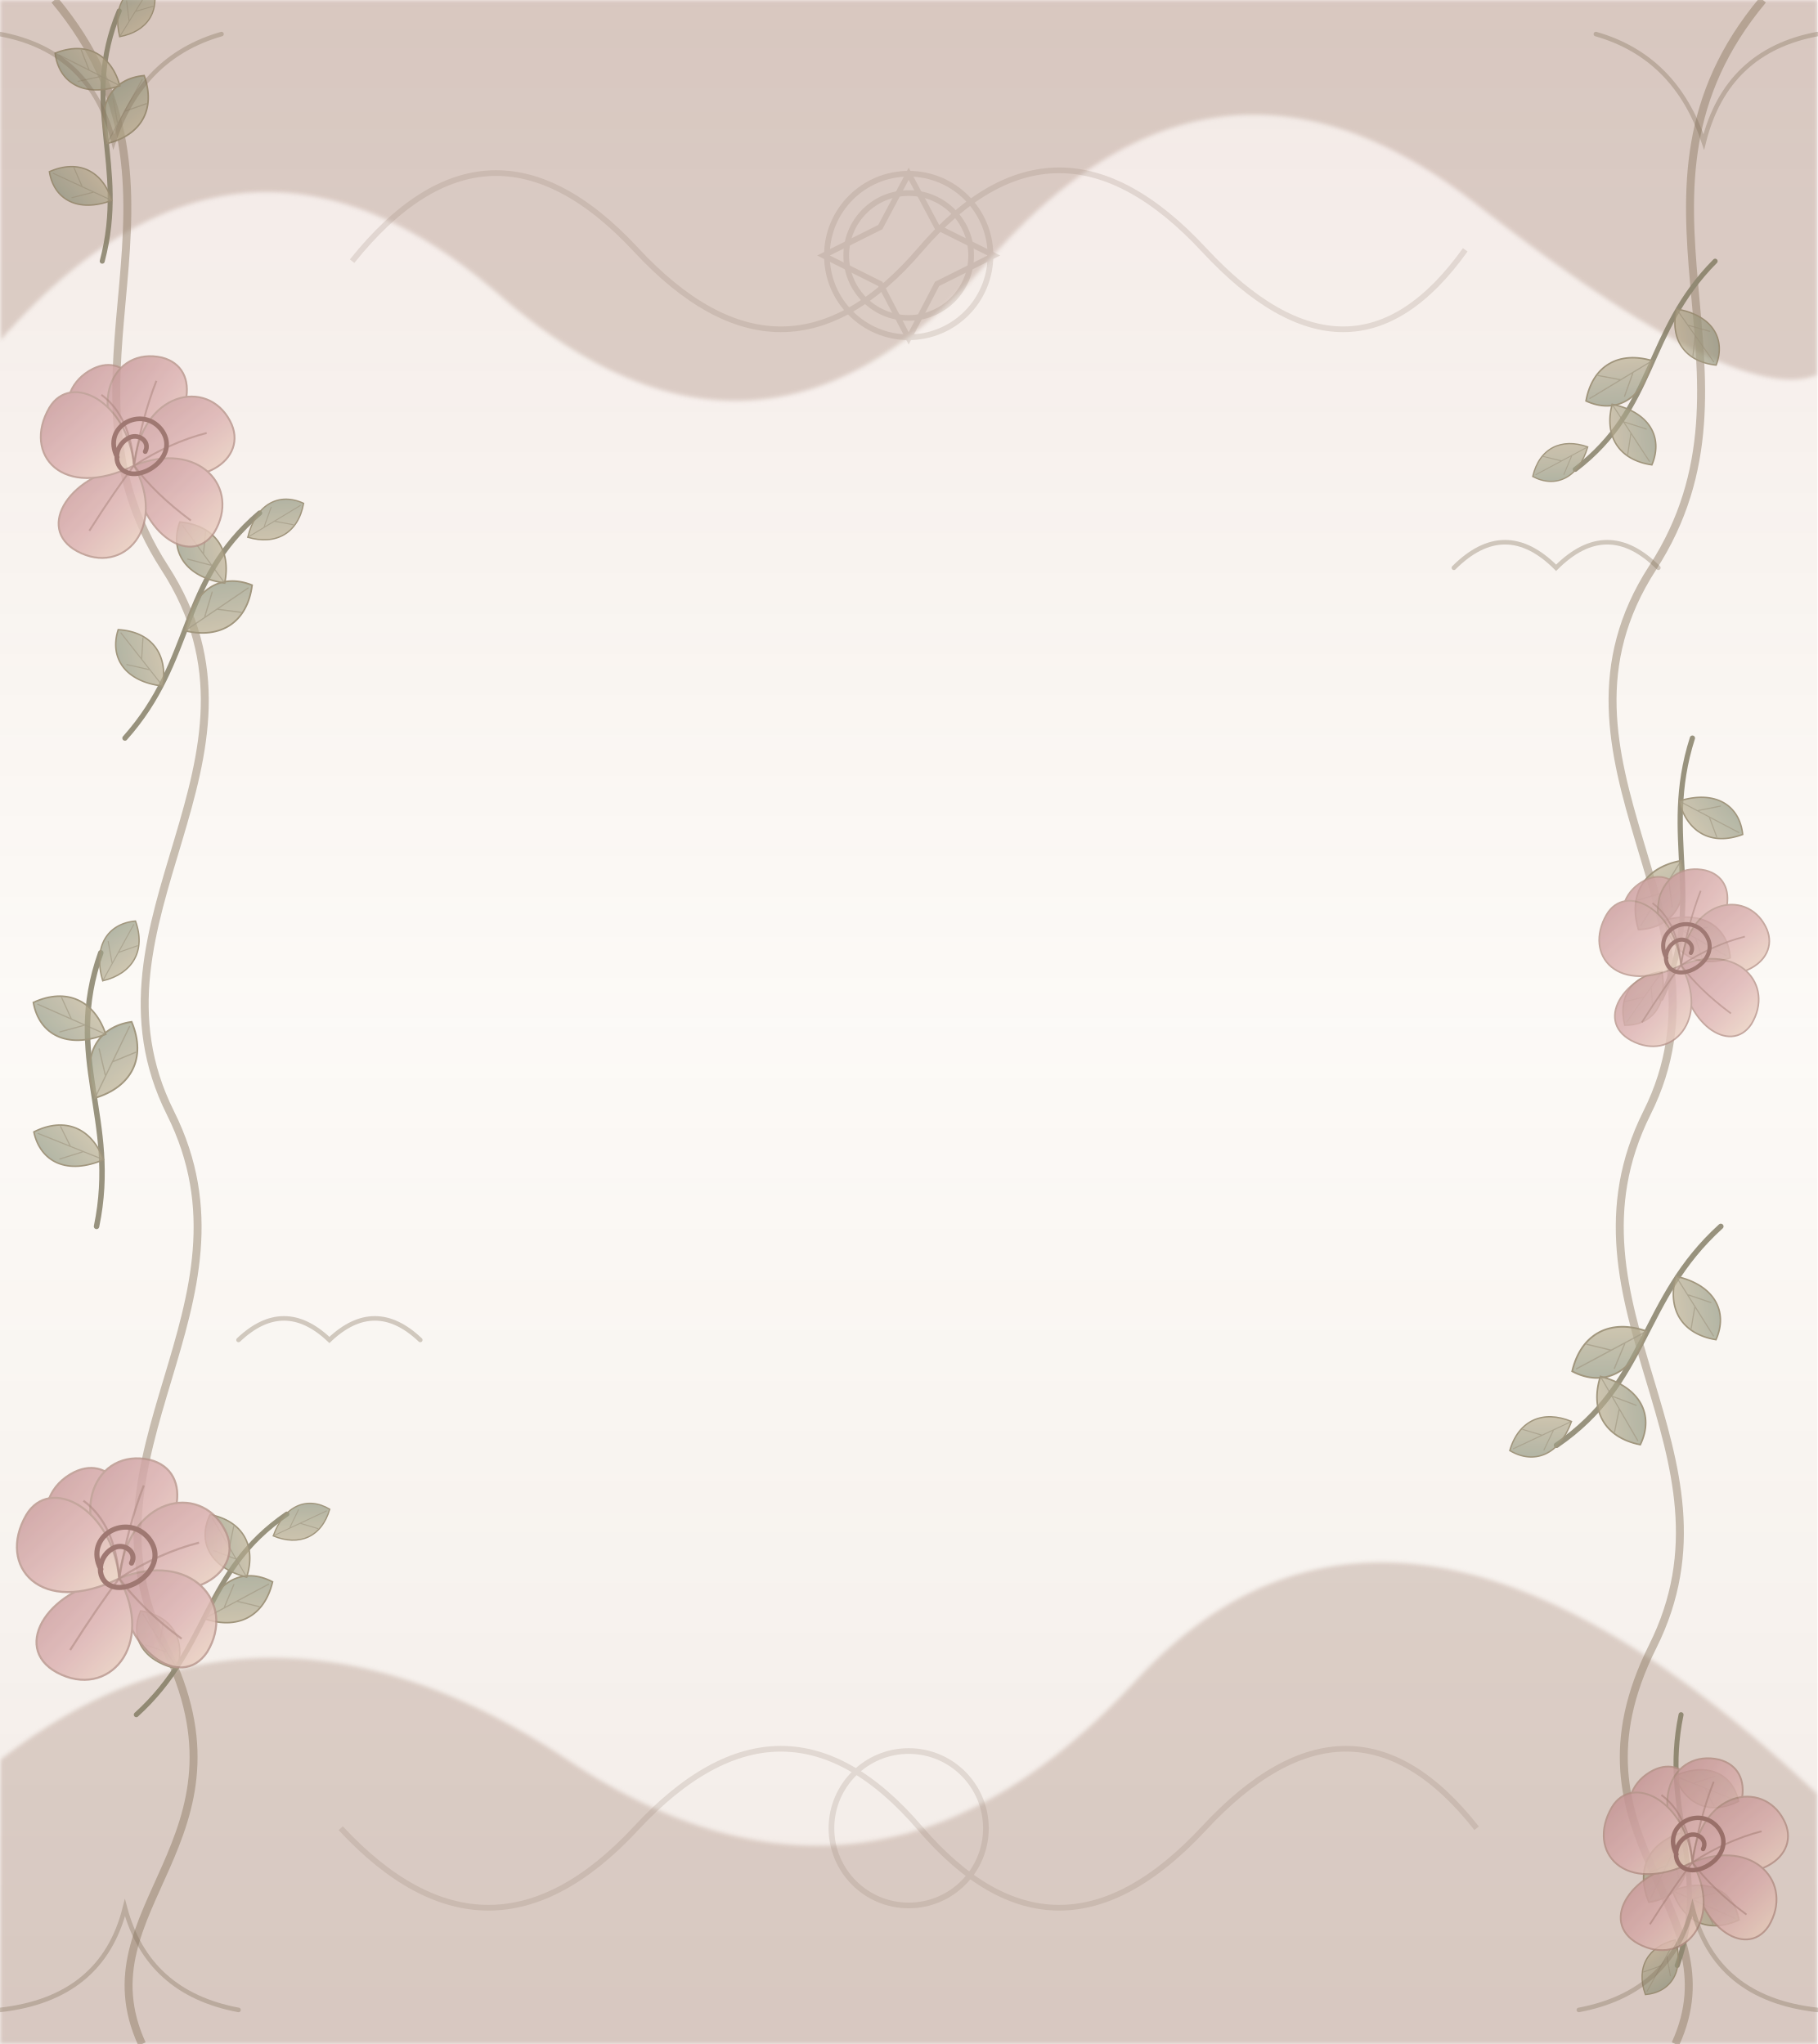
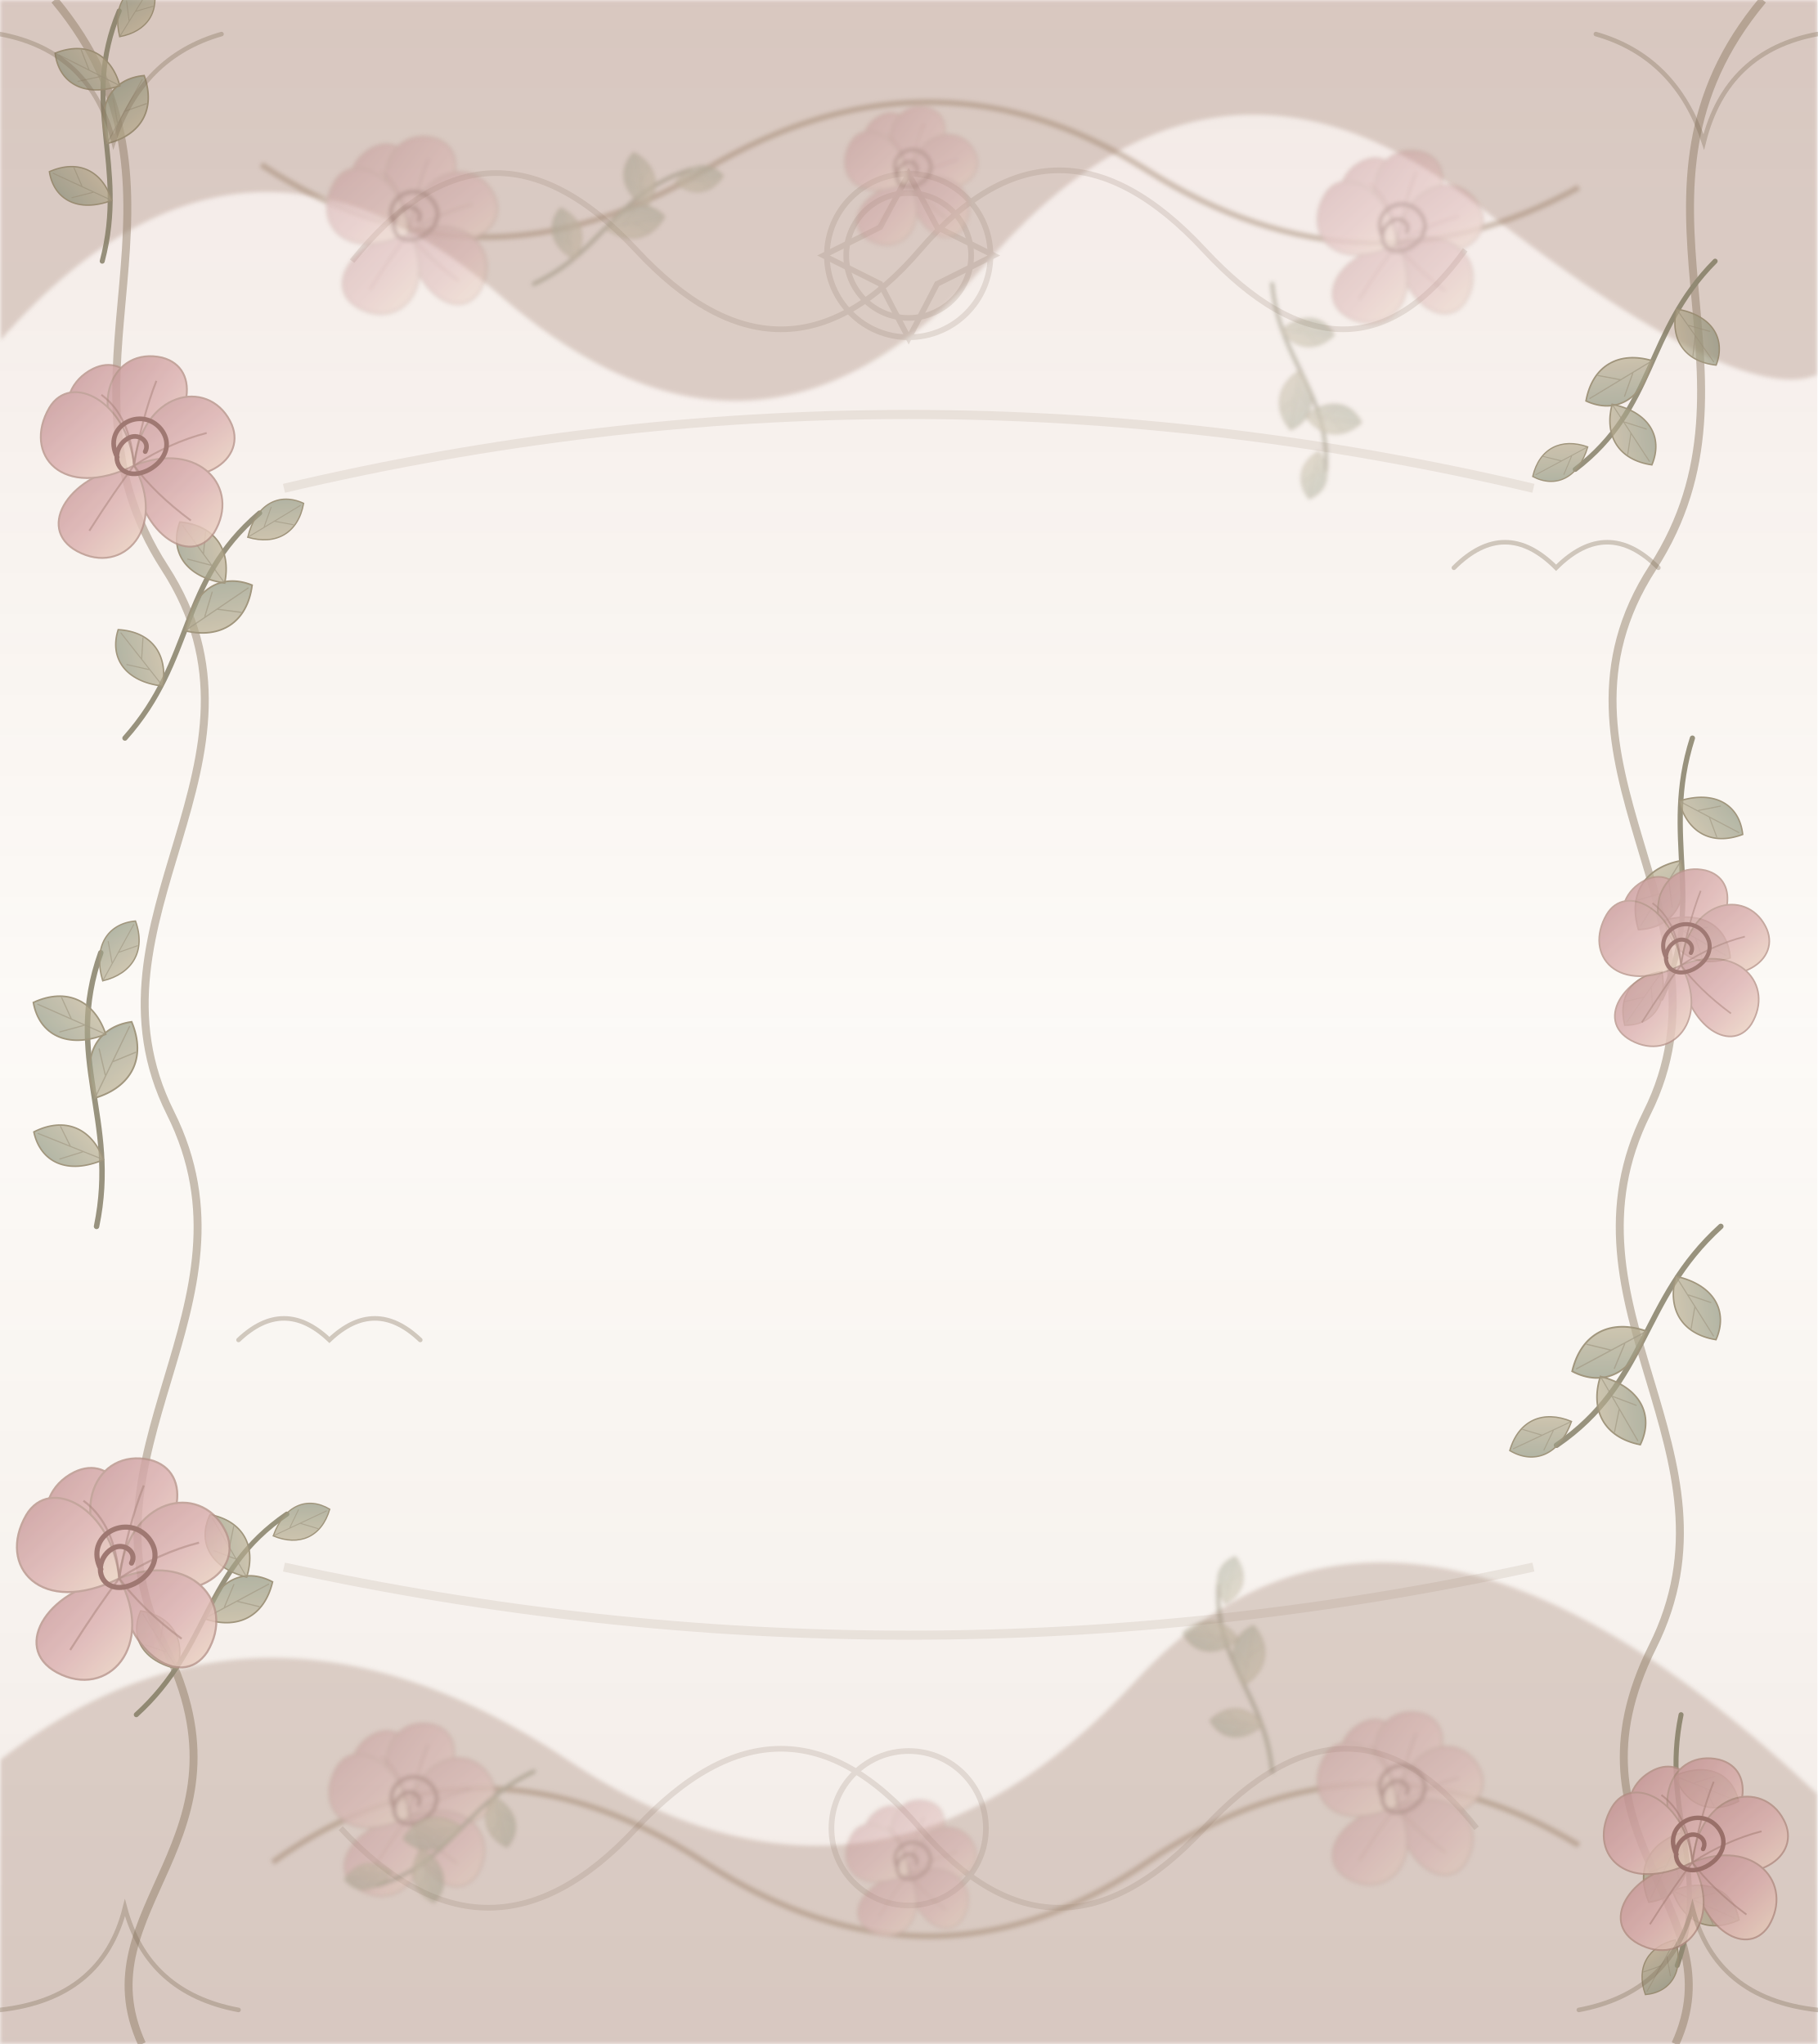
<svg xmlns="http://www.w3.org/2000/svg" width="1600" height="1800" viewBox="0 0 1600 1800">
  <defs>
    <linearGradient id="wash" x2="0" y2="1">
      <stop stop-color="#b77f70" stop-opacity=".18" />
      <stop offset=".5" stop-color="#d9bd91" stop-opacity=".08" />
      <stop offset="1" stop-color="#a87961" stop-opacity=".16" />
    </linearGradient>
    <linearGradient id="petal" x2="1" y2="1">
      <stop stop-color="#b77b7e" />
      <stop offset=".55" stop-color="#d4a0a0" />
      <stop offset="1" stop-color="#ead0b8" />
    </linearGradient>
    <linearGradient id="leaf" x2="1" y2="1">
      <stop stop-color="#66745a" />
      <stop offset="1" stop-color="#b5a17a" />
    </linearGradient>
    <filter id="soft">
      <feGaussianBlur stdDeviation="1.8" />
    </filter>
    <g id="leaflet">
      <path d="M0 0C-36-38-32-78 3-100C37-68 34-29 0 0Z" fill="url(#leaf)" fill-opacity=".68" stroke="#887b5c" stroke-width="2" />
      <path d="M0 0L3-94M0-30L-19-55M2-48L22-69" fill="none" stroke="#8b8167" stroke-width="1.5" opacity=".7" />
    </g>
    <g id="rose">
      <g fill="url(#petal)" stroke="#a77b70" stroke-width="2" opacity=".83">
        <path d="M0 0C-78-8-92-80-44-104C-7-122 25-79 0 0Z" />
        <path d="M0 0C-55-65-22-128 30-116C73-105 65-43 0 0Z" />
        <path d="M0 0C8-80 79-94 103-48C125-7 70 32 0 0Z" />
        <path d="M0 0C70-28 115 24 86 72C60 111 2 70 0 0Z" />
        <path d="M0 0C36 66-11 119-61 92C-107 67-68 7 0 0Z" />
        <path d="M0 0C-77 38-120-12-91-62C-68-101-7-69 0 0Z" />
      </g>
      <g fill="none" stroke="#96685f" stroke-width="2" opacity=".55">
        <path d="M-35-76Q-4-53 0 0M24-91Q8-50 0 0M78-35Q39-25 0 0M61 59Q22 30 0 0M-48 70Q-20 26 0 0" />
      </g>
      <path d="M-18-9C-35-42 8-65 29-39C49-13 14 14-6 8C-23 3-22-20-7-29C4-36 18-26 12-15" fill="none" stroke="#87564f" stroke-width="5" stroke-linecap="round" />
    </g>
    <g id="sprig" fill="none" stroke="#7c765c" stroke-width="4" stroke-linecap="round">
      <path d="M0 0C40-70 15-125 65-190" />
      <use href="#leaflet" transform="translate(20 -45) rotate(-52) scale(.55)" />
      <use href="#leaflet" transform="translate(28 -90) rotate(42) scale(.62)" />
      <use href="#leaflet" transform="translate(50 -132) rotate(-50) scale(.58)" />
      <use href="#leaflet" transform="translate(60 -170) rotate(45) scale(.5)" />
    </g>
  </defs>
  <rect width="1600" height="1800" fill="url(#wash)" />
  <g opacity=".3" filter="url(#soft)" fill="#9c7967">
    <path d="M0 300Q210 60 440 260T870 230T1300 180T1600 330V0H0Z" />
    <path d="M0 1550Q230 1370 500 1550T1000 1480T1600 1580V1800H0Z" />
  </g>
  <g opacity=".78">
    <path d="M48 0C190 170 35 330 145 500S65 810 150 980S60 1280 145 1450S70 1680 125 1800" fill="none" stroke="#88765d" stroke-width="7" opacity=".58" />
    <path d="M1552 0C1410 170 1565 330 1455 500S1535 810 1450 980S1540 1280 1455 1450S1530 1680 1475 1800" fill="none" stroke="#88765d" stroke-width="7" opacity=".58" />
    <use href="#sprig" transform="translate(90 230) rotate(-15) scale(1.1)" />
    <use href="#sprig" transform="translate(110 650) rotate(12) scale(1.15)" />
    <use href="#sprig" transform="translate(85 1080) rotate(-18) scale(1.2)" />
    <use href="#sprig" transform="translate(120 1510) rotate(18) scale(1.1)" />
    <use href="#sprig" transform="translate(1510 230) rotate(195) scale(1.1)" />
    <use href="#sprig" transform="translate(1490 650) rotate(168) scale(1.15)" />
    <use href="#sprig" transform="translate(1515 1080) rotate(198) scale(1.2)" />
    <use href="#sprig" transform="translate(1480 1510) rotate(162) scale(1.1)" />
    <use href="#rose" transform="translate(118 410) scale(.82)" />
    <use href="#rose" transform="translate(1480 850) scale(.72)" />
    <use href="#rose" transform="translate(105 1390) scale(.9)" />
    <use href="#rose" transform="translate(1490 1640) scale(.78)" />
  </g>
  <g opacity=".18" fill="none" stroke="#876f5c" stroke-width="5">
    <path d="M310 230Q430 80 560 220T810 220T1060 220T1290 220" />
    <path d="M300 1610Q430 1750 560 1610T810 1610T1060 1610T1300 1610" />
    <circle cx="800" cy="225" r="72" />
    <circle cx="800" cy="225" r="55" />
    <circle cx="800" cy="1610" r="68" />
    <path d="M800 153L825 200L875 225L825 250L800 298L775 250L725 225L775 200Z" />
  </g>
  <g fill="none" stroke="#806e58" stroke-width="4" opacity=".34" stroke-linecap="round">
    <path d="M1280 500q45-45 90 0q45-45 90 0M210 1180q40-38 80 0q40-38 80 0" />
    <path d="M0 30q80 15 100 95q25-75 95-95M1600 30q-80 15-100 95q-25-75-95-95" />
    <path d="M0 1770q90-10 110-90q20 75 100 90M1600 1770q-90-10-110-90q-20 75-100 90" />
  </g>
+   <g opacity=".42" filter="url(#soft)">
+     <path d="M230 145Q420 270 620 150T1010 150T1390 165M240 1640Q420 1510 620 1640T1010 1640T1390 1625" fill="none" stroke="#96795e" stroke-width="5" />
+     <use href="#rose" transform="translate(360 205) scale(.72)" />
+     <use href="#rose" transform="translate(800 160) scale(.56)" />
+     <use href="#rose" transform="translate(1230 215) scale(.7)" />
+     <use href="#rose" transform="translate(360 1600) scale(.7)" />
+     <use href="#rose" transform="translate(800 1650) scale(.55)" />
+     <use href="#rose" transform="translate(1230 1590) scale(.7)" />
+     <use href="#sprig" transform="translate(470 250) rotate(35) scale(.85)" />
+     <use href="#sprig" transform="translate(1120 250) rotate(145) scale(.85)" />
+     <use href="#sprig" transform="translate(470 1560) rotate(215) scale(.85)" />
+     <use href="#sprig" transform="translate(1120 1560) rotate(325) scale(.85)" />
+   </g>
+   <g opacity=".13" fill="none" stroke="#8b715d" stroke-width="8">
+     <path d="M250 430Q800 300 1350 430M250 1380Q800 1500 1350 1380" />
+   </g>
</svg>
